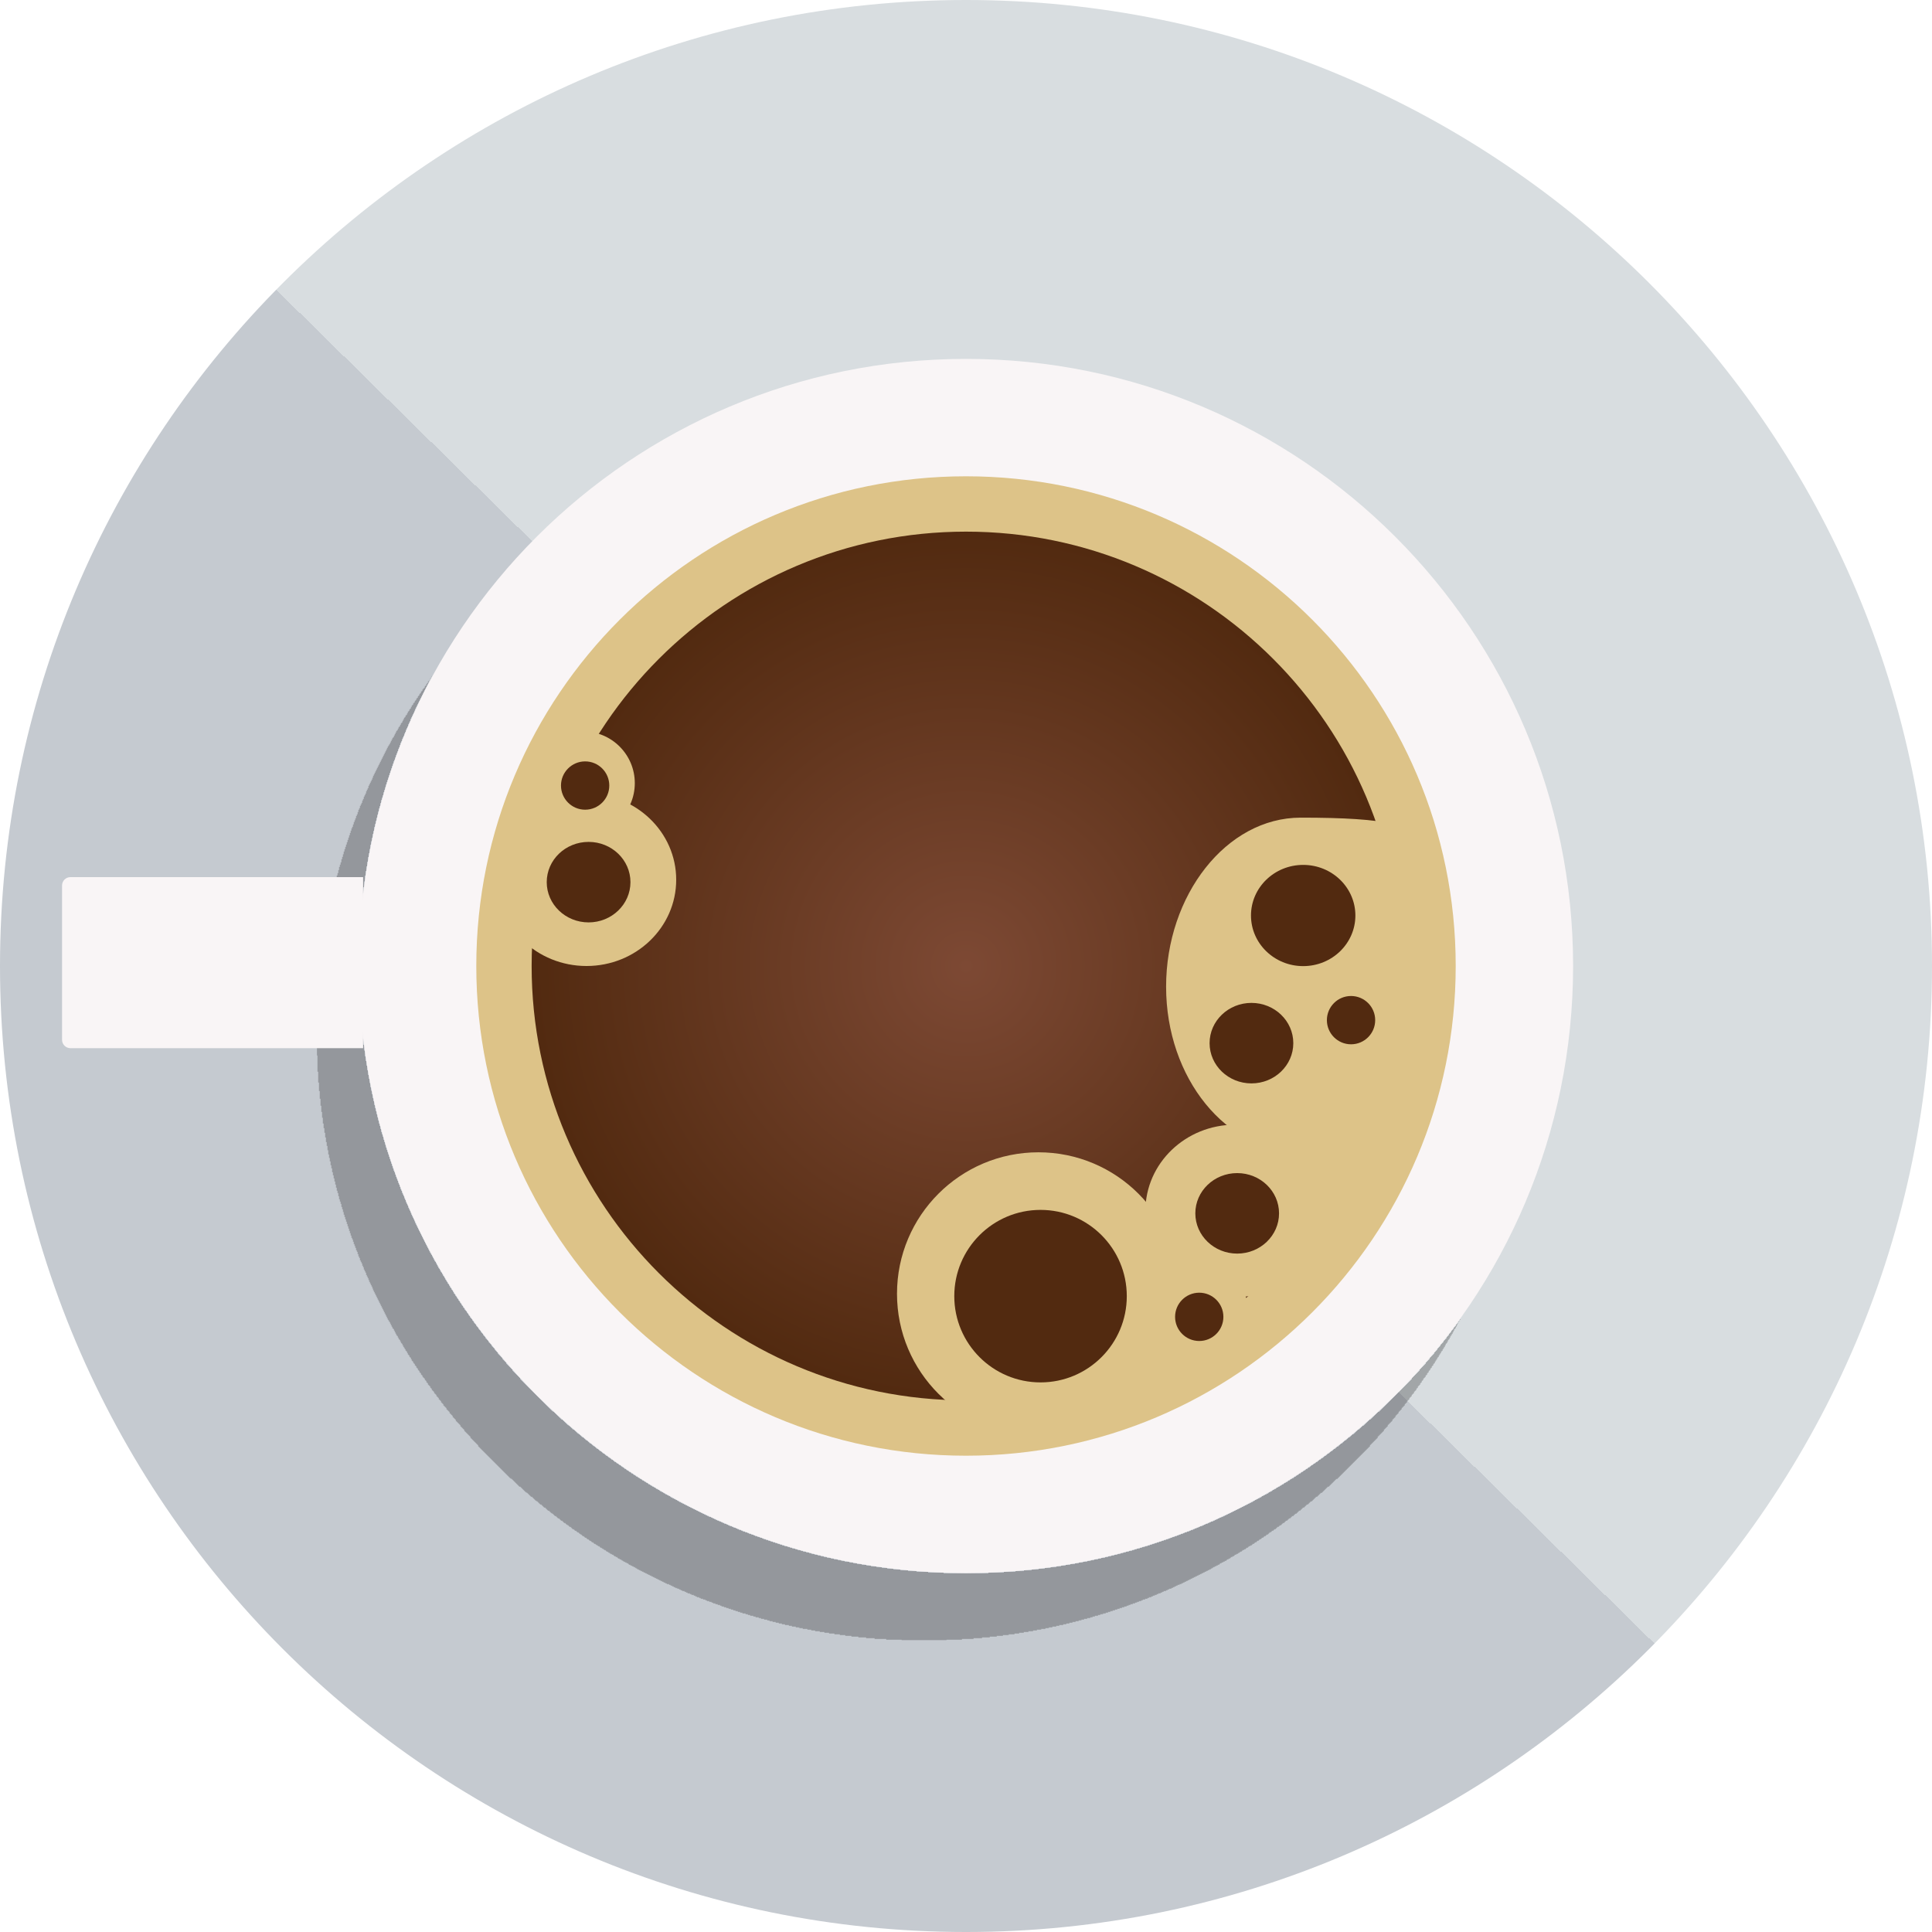
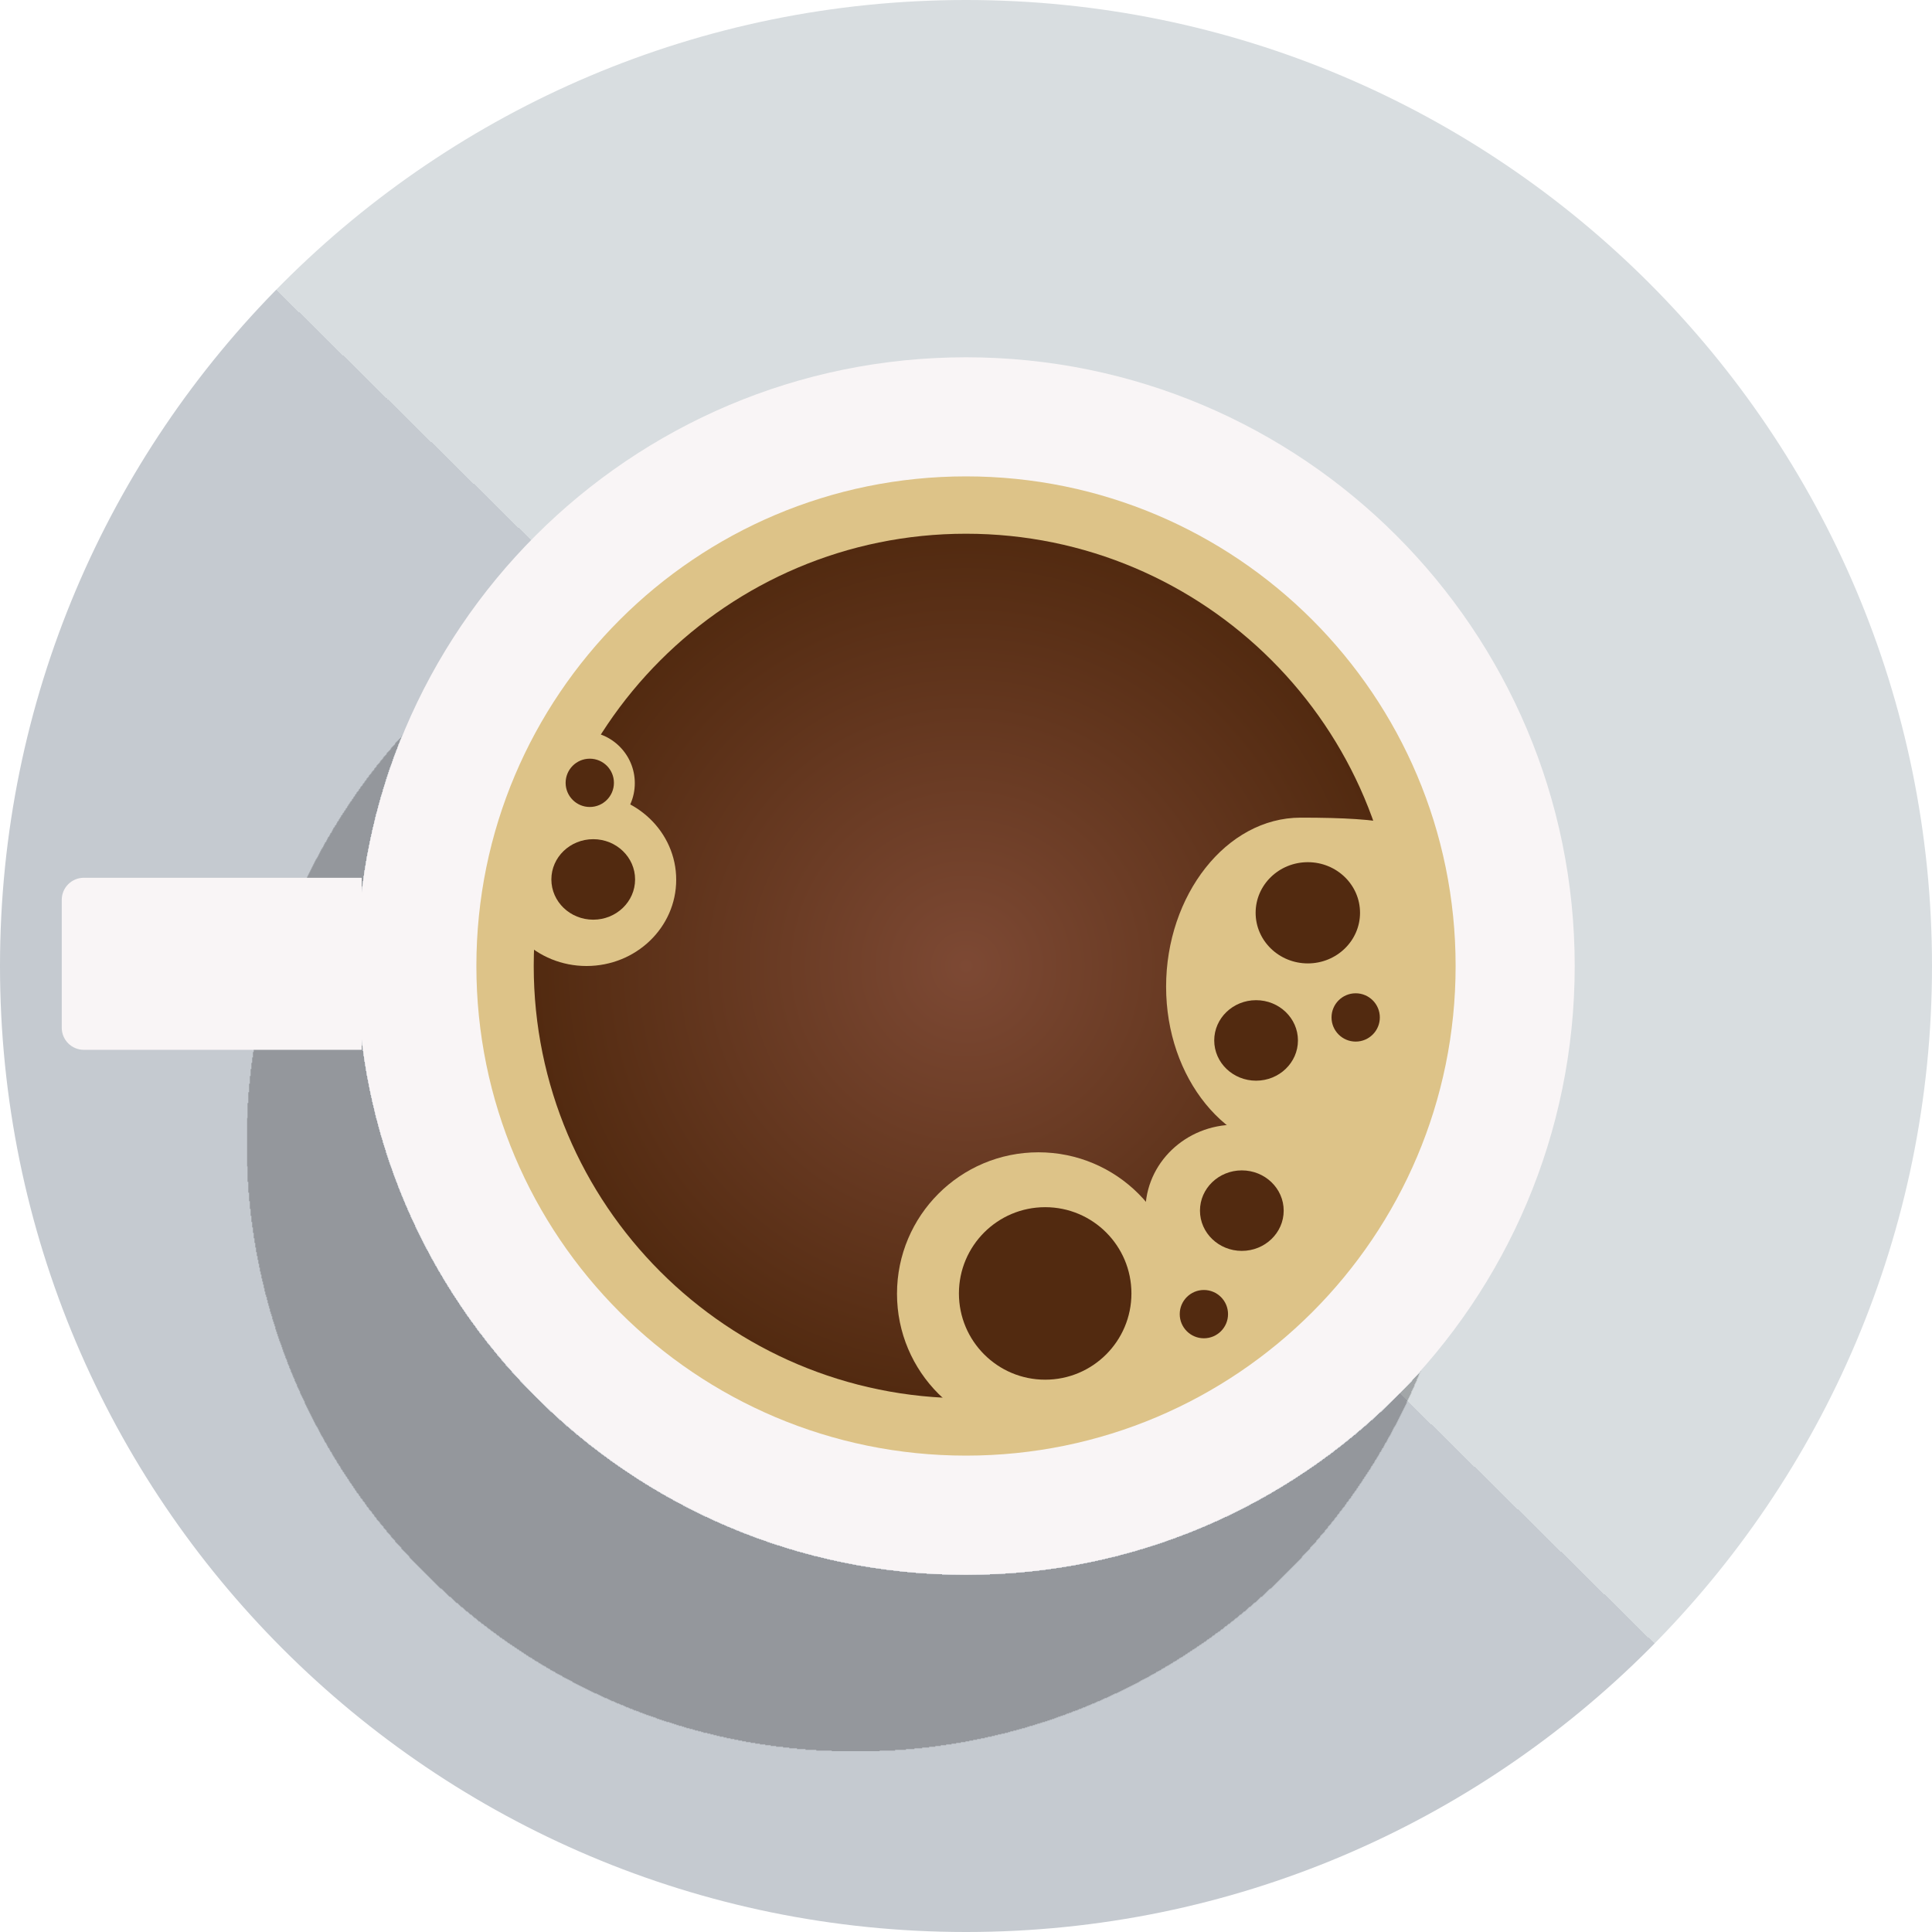
- <svg xmlns="http://www.w3.org/2000/svg" width="1152" height="1152" viewBox="0 0 1152 1152" fill="none">
-   <circle cx="576" cy="576" r="576" fill="url(#paint0_linear_62_1378)" />
+ <svg xmlns="http://www.w3.org/2000/svg" width="438" height="438" viewBox="0 0 438 438" fill="none">
+   <circle cx="219" cy="219" r="219" fill="url(#paint0_linear_62_1378)" />
  <g filter="url(#filter0_d_62_1378)">
-     <circle cx="576" cy="576" r="362" fill="#F9F5F6" />
+     <circle cx="219" cy="219" r="138" fill="#F9F5F6" />
  </g>
-   <circle cx="576" cy="576" r="292" fill="#DDC388" />
-   <circle cx="576" cy="576" r="259" fill="url(#paint1_radial_62_1378)" />
-   <ellipse cx="736.458" cy="722.057" rx="53.486" ry="51.429" fill="#DDC388" />
-   <ellipse cx="737.702" cy="723.486" rx="24.96" ry="24" fill="#522A10" />
-   <path d="M855.772 588.343C855.772 642.877 819.852 687.086 775.543 687.086C731.234 687.086 695.314 642.877 695.314 588.343C695.314 533.809 731.234 487.543 775.543 487.543C878.4 487.543 855.772 504 855.772 588.343Z" fill="#DDC388" />
-   <ellipse cx="746.204" cy="622" rx="24.96" ry="24" fill="#522A10" />
-   <ellipse cx="777.054" cy="545.892" rx="31.125" ry="30.178" fill="#522A10" />
-   <circle cx="804.341" cy="606.857" r="30.857" fill="#DDC388" />
-   <circle cx="805.588" cy="608.286" r="14.4" fill="#522A10" />
-   <ellipse cx="349.714" cy="524.571" rx="53.486" ry="51.429" fill="#DDC388" />
-   <ellipse cx="350.96" cy="526" rx="24.96" ry="24" fill="#522A10" />
-   <circle cx="619.2" cy="771.429" r="84.343" fill="#DDC388" />
-   <circle cx="620.444" cy="772.857" r="51.429" fill="#522A10" />
-   <circle cx="347.658" cy="466.971" r="30.857" fill="#DDC388" />
-   <circle cx="348.902" cy="468.4" r="14.4" fill="#522A10" />
-   <circle cx="713.83" cy="783.771" r="30.857" fill="#DDC388" />
-   <circle cx="715.074" cy="785.2" r="14.4" fill="#522A10" />
-   <rect x="773" y="654" width="50" height="70" fill="#DDC388" />
-   <path d="M37 528C37 525.239 39.239 523 42 523H216.52V625H42C39.239 625 37 622.761 37 620V528Z" fill="#F9F5F6" />
+   <circle cx="219" cy="219" r="111" fill="#DDC388" />
+   <circle cx="219" cy="219" r="98" fill="url(#paint1_radial_62_1378)" />
+   <ellipse cx="280.008" cy="274.532" rx="20.336" ry="19.554" fill="#DDC388" />
+   <path d="M325.372 223.693C325.372 244.427 311.715 261.236 294.869 261.236C278.022 261.236 264.365 244.427 264.365 223.693C264.365 202.959 278.022 185.368 294.869 185.368C333.976 185.368 325.372 191.625 325.372 223.693Z" fill="#DDC388" />
+   <circle cx="305.818" cy="230.732" r="11.732" fill="#DDC388" />
+   <ellipse cx="132.965" cy="199.446" rx="20.336" ry="19.554" fill="#DDC388" />
+   <circle cx="235.425" cy="293.304" r="32.068" fill="#DDC388" />
+   <circle cx="132.183" cy="177.546" r="11.732" fill="#DDC388" />
+   <circle cx="271.404" cy="297.996" r="11.732" fill="#DDC388" />
+   <circle cx="133.707" cy="177.475" r="5.475" fill="#522A10" />
+   <ellipse cx="134.49" cy="199.375" rx="9.49" ry="9.125" fill="#522A10" />
+   <circle cx="272.93" cy="297.925" r="5.475" fill="#522A10" />
+   <circle cx="236.95" cy="293.232" r="19.554" fill="#522A10" />
+   <ellipse cx="281.533" cy="274.461" rx="9.49" ry="9.125" fill="#522A10" />
+   <circle cx="307.344" cy="230.661" r="5.475" fill="#522A10" />
+   <ellipse cx="284.765" cy="235.875" rx="9.49" ry="9.125" fill="#522A10" />
+   <ellipse cx="296.496" cy="206.938" rx="11.834" ry="11.474" fill="#522A10" />
+   <rect x="294" y="249" width="19" height="26" fill="#DDC388" />
+   <path d="M14 204C14 201.239 16.239 199 19 199H82V238H19C16.239 238 14 235.761 14 233V204Z" fill="#F9F5F6" />
  <defs>
-     <filter id="filter0_d_62_1378" x="189" y="214" width="749" height="764" filterUnits="userSpaceOnUse" color-interpolation-filters="sRGB">
+     <filter id="filter0_d_62_1378" x="56" y="81" width="301" height="316" filterUnits="userSpaceOnUse" color-interpolation-filters="sRGB">
      <feFlood flood-opacity="0" result="BackgroundImageFix" />
      <feColorMatrix in="SourceAlpha" type="matrix" values="0 0 0 0 0 0 0 0 0 0 0 0 0 0 0 0 0 0 127 0" result="hardAlpha" />
      <feOffset dx="-25" dy="40" />
      <feComposite in2="hardAlpha" operator="out" />
      <feColorMatrix type="matrix" values="0 0 0 0 0 0 0 0 0 0 0 0 0 0 0 0 0 0 0.25 0" />
      <feBlend mode="normal" in2="BackgroundImageFix" result="effect1_dropShadow_62_1378" />
      <feBlend mode="normal" in="SourceGraphic" in2="effect1_dropShadow_62_1378" result="shape" />
    </filter>
-     <linearGradient id="paint0_linear_62_1378" x1="960.686" y1="158.4" x2="164.571" y2="968.914" gradientUnits="userSpaceOnUse">
+     <linearGradient id="paint0_linear_62_1378" x1="365.261" y1="60.225" x2="62.571" y2="368.389" gradientUnits="userSpaceOnUse">
      <stop offset="0.5" stop-color="#D8DDE0" />
      <stop offset="0.5" stop-color="#C5CAD0" />
    </linearGradient>
-     <radialGradient id="paint1_radial_62_1378" cx="0" cy="0" r="1" gradientUnits="userSpaceOnUse" gradientTransform="translate(576 576) rotate(90) scale(259)">
+     <radialGradient id="paint1_radial_62_1378" cx="0" cy="0" r="1" gradientUnits="userSpaceOnUse" gradientTransform="translate(219 219) rotate(90) scale(98)">
      <stop stop-color="#7D4934" />
      <stop offset="1" stop-color="#522A10" />
    </radialGradient>
  </defs>
</svg>
